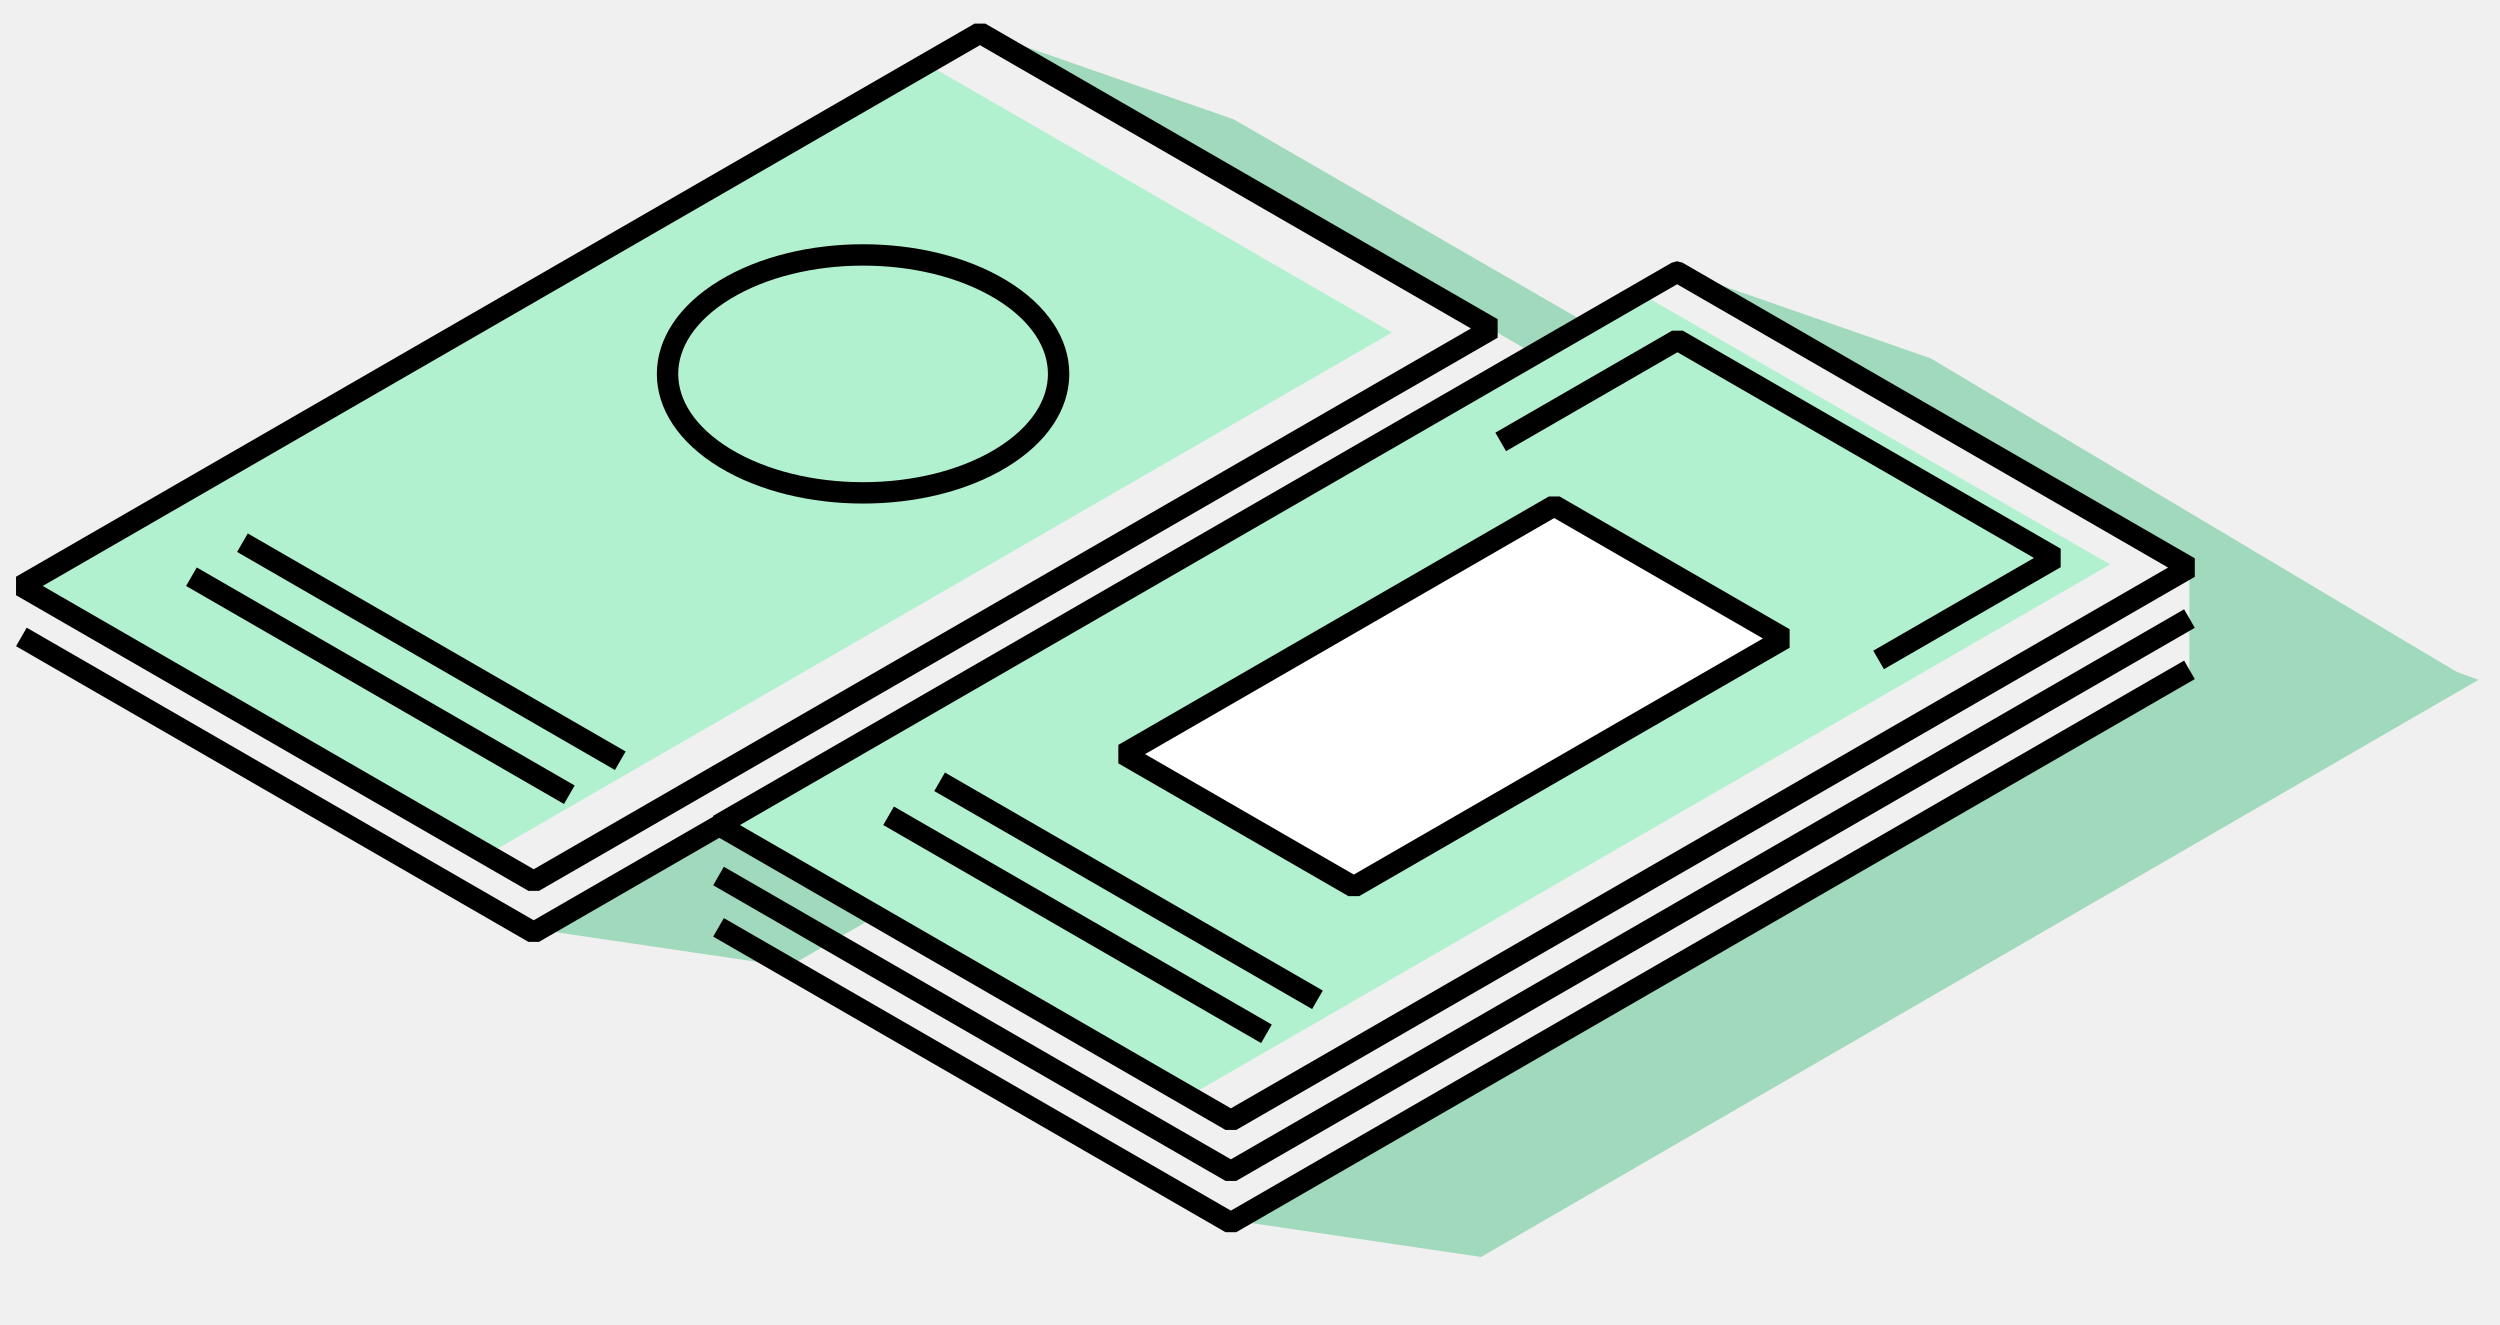
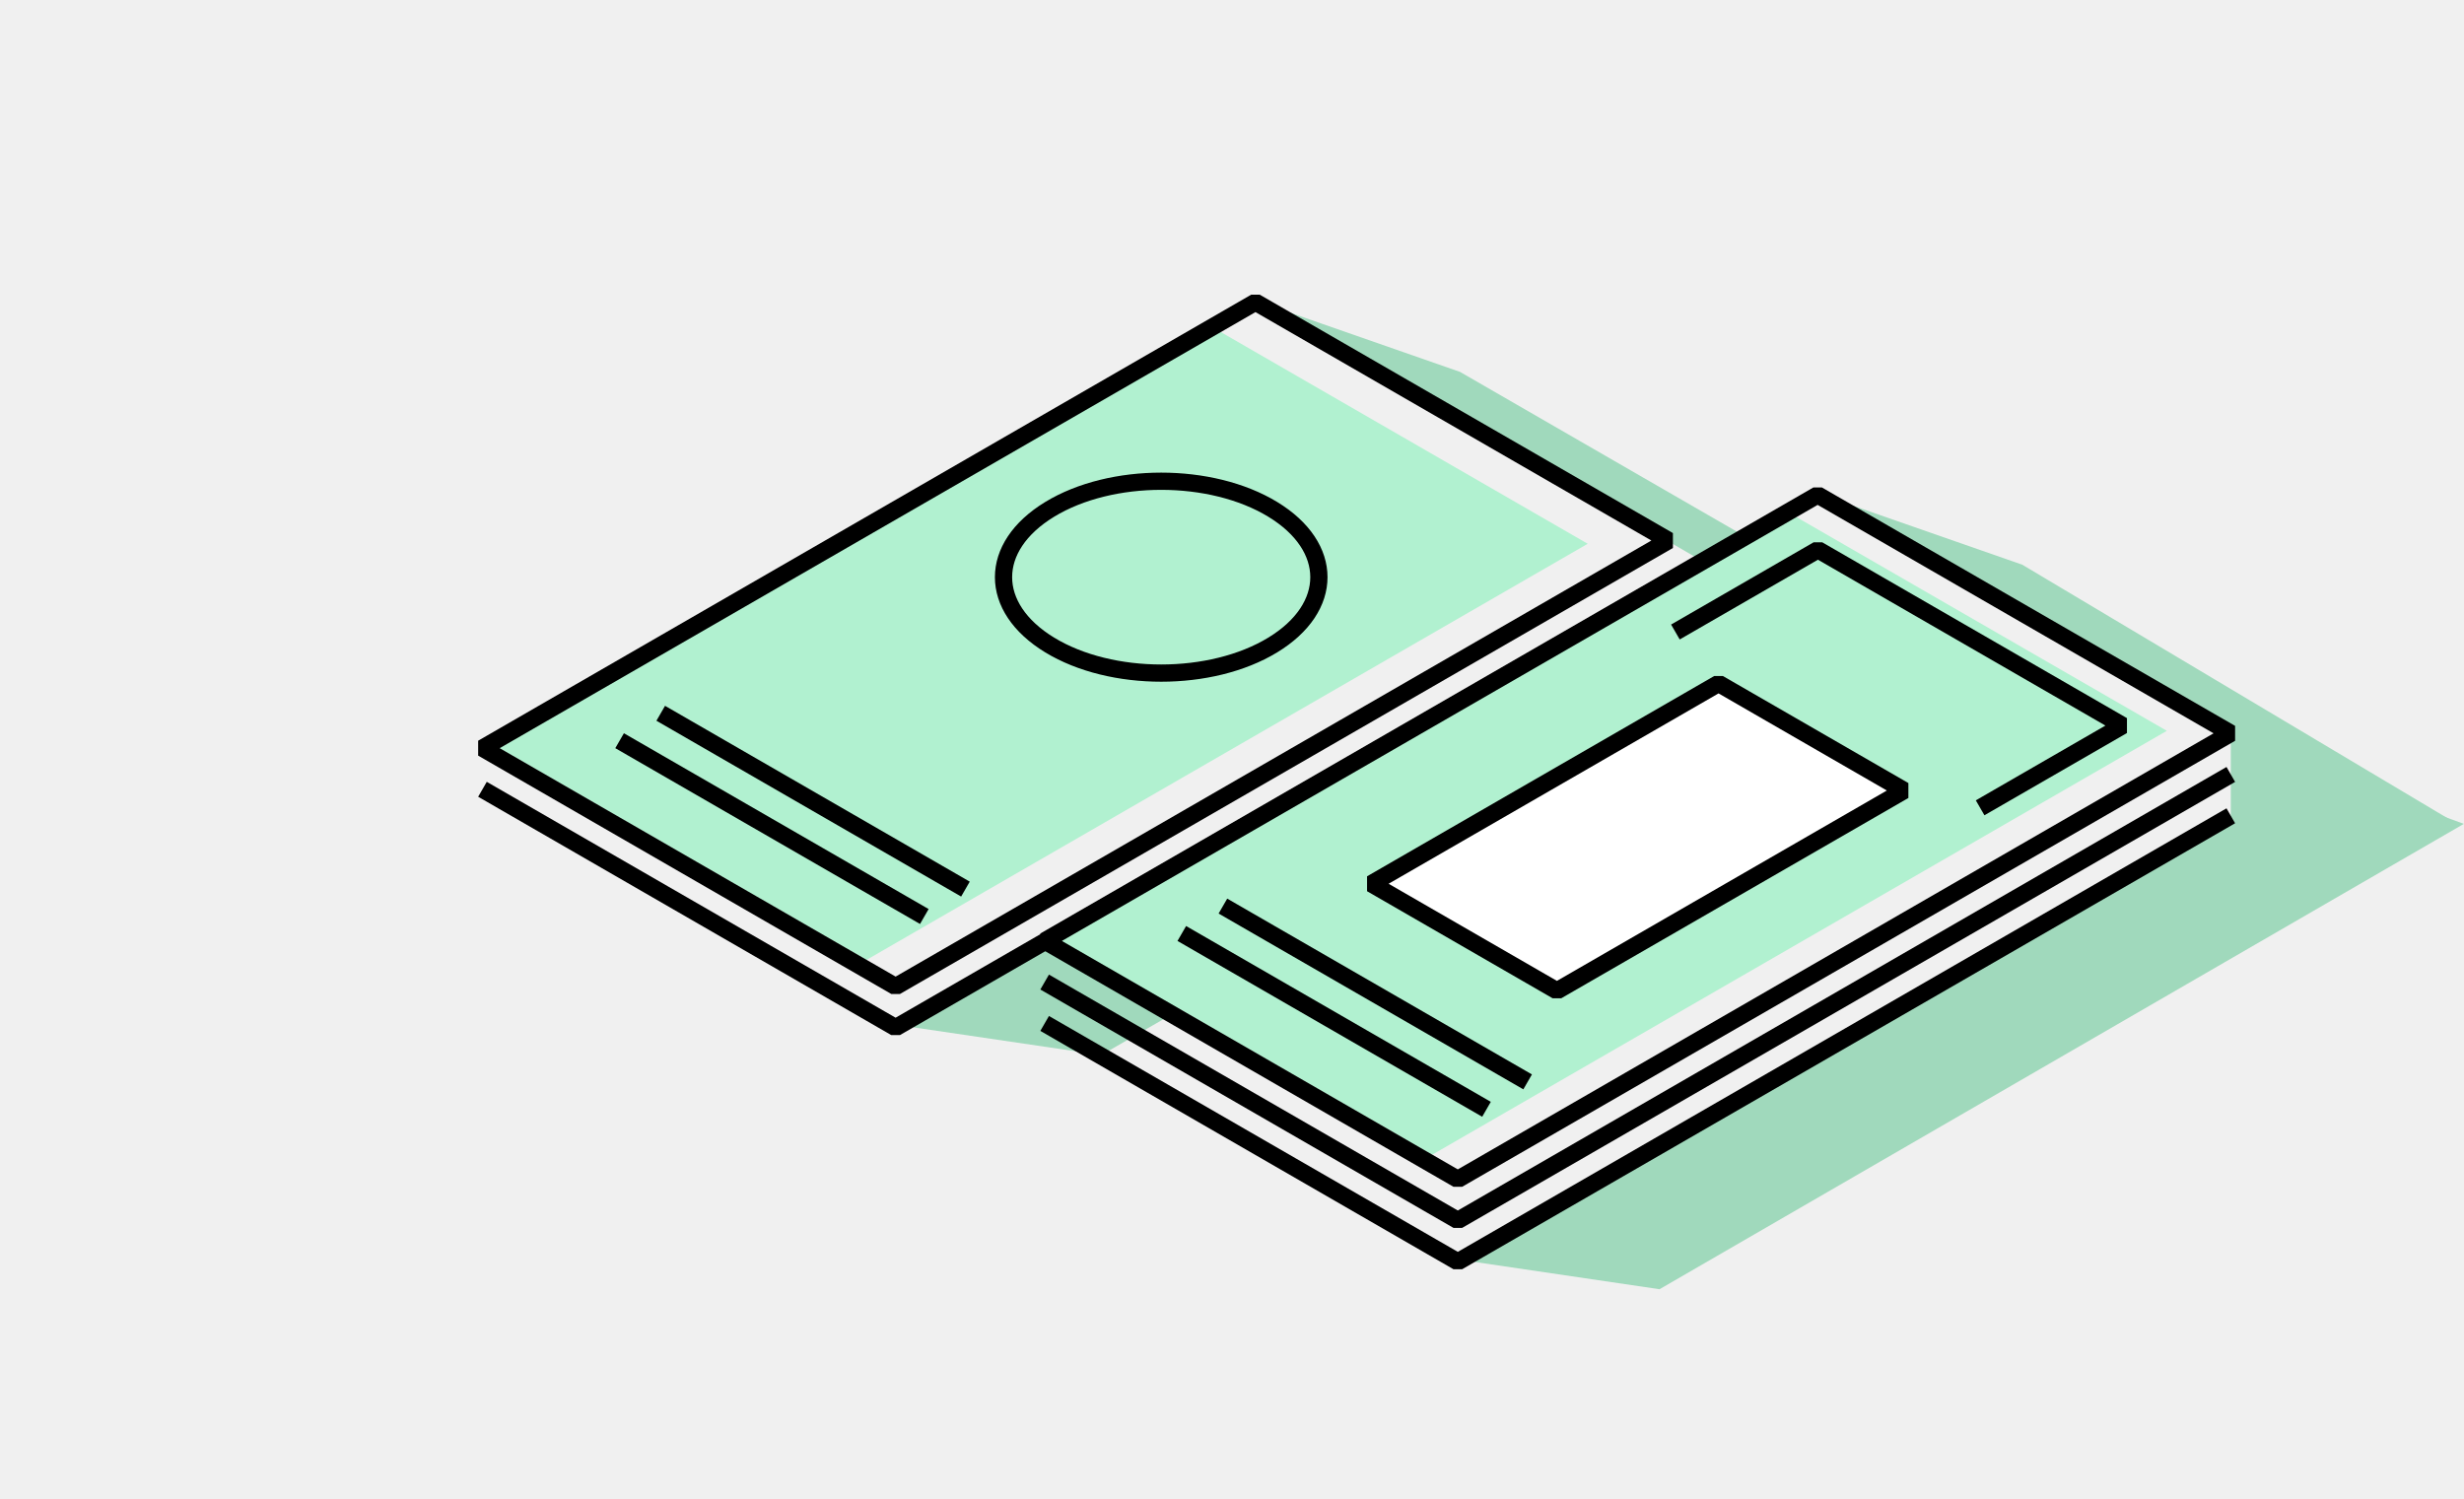
- <svg xmlns="http://www.w3.org/2000/svg" width="117" height="62" fill="none">
-   <path d="M90.362 16.774l25.233 15.042-13.131 1.193v-6.761L78.298 12.566l12.064 4.208z" fill="#A0D9BC" />
-   <path d="M107.238 28.634l8.754 3.182-46.681 27.01-11.683-1.724 49.61-28.468zM57.733 5.584L81.711 19.42l-9.09-2.373-26.952-15.67 12.064 4.207z" fill="#A0D9BC" />
-   <path d="M72.222 16.252l9.553 3.097-44.861 25.886-11.683-1.722 46.991-27.261z" fill="#A0D9BC" />
-   <path fill="#B1F1D0" d="M43.352 2.985L65.145 15.56 23.282 39.716 1.489 27.14z" />
-   <path d="M45.861 1.537L69.84 15.372 24.978 41.258 1 27.423 45.861 1.537zM8.959 26.99l17.685 10.204M11.346 25.398L29.03 35.603" stroke="#000" stroke-linejoin="bevel" />
-   <path d="M69.84 17.759L24.977 43.645 1 29.809" stroke="#000" stroke-linejoin="bevel" />
-   <path fill="#B1F1D0" d="M76.759 13.725l21.995 12.691-42.642 24.606L34.117 38.33z" />
-   <path d="M78.489 12.726l23.977 13.836-44.861 25.886-23.978-13.836 44.861-25.886z" stroke="#000" stroke-linejoin="bevel" />
-   <path d="M87.918 30.885l8.272-4.773-17.685-10.204-8.272 4.773M41.586 38.179L59.27 48.383M43.973 36.588l17.684 10.204" stroke="#000" stroke-linejoin="bevel" />
-   <path d="M72.737 23.667l10.768 6.214-20.147 11.626-10.77-6.214 20.149-11.626z" fill="#fff" stroke="#000" stroke-linejoin="bevel" />
-   <path d="M102.466 28.948L57.605 54.834 33.627 40.998" stroke="#000" stroke-linejoin="bevel" />
-   <path d="M102.466 31.348L57.605 57.234 33.627 43.4m13.236-21.964c-3.574 2.174-9.368 2.174-12.942 0-3.574-2.175-3.574-5.7 0-7.874 3.574-2.175 9.368-2.175 12.942 0 3.574 2.174 3.574 5.7 0 7.874z" stroke="#000" stroke-linejoin="bevel" />
+ <svg xmlns="http://www.w3.org/2000/svg" width="143" height="87" fill="none">
+   <g clip-path="url(#clip0)">
+     <path d="M117.362 32.774l25.233 15.042-13.131 1.193v-6.761l-24.166-13.681 12.064 4.207z" fill="#A0D9BC" />
+     <path d="M134.238 44.634l8.754 3.182-46.681 27.01-11.683-1.724 49.61-28.468zm-49.505-23.05l23.978 13.836-9.09-2.373-26.952-15.67 12.064 4.207z" fill="#A0D9BC" />
+     <path d="M99.222 32.252l9.553 3.097-44.861 25.886-11.683-1.722 46.991-27.261z" fill="#A0D9BC" />
+     <path fill="#B1F1D0" d="M70.352 18.985L92.145 31.56 50.282 55.716 28.489 43.14z" />
+     <path d="M72.862 17.537l23.977 13.835-44.861 25.886L28 43.423l44.862-25.886zM35.959 42.99l17.685 10.204M38.346 41.398L56.03 51.603" stroke="#000" stroke-linejoin="bevel" />
+     <path d="M96.84 33.758L51.977 59.644 28 45.81" stroke="#000" stroke-linejoin="bevel" />
+     <path fill="#B1F1D0" d="M103.759 29.725l21.995 12.691-42.642 24.606L61.117 54.33z" />
+     <path d="M105.488 28.726l23.978 13.836-44.861 25.886-23.978-13.836 44.861-25.886z" stroke="#000" stroke-linejoin="bevel" />
+     <path d="M114.918 46.885l8.272-4.773-17.685-10.204-8.272 4.773M68.586 54.179L86.27 64.383M70.973 52.588l17.684 10.204" stroke="#000" stroke-linejoin="bevel" />
+     <path d="M99.737 39.667l10.768 6.214-20.147 11.626-10.77-6.214 20.149-11.626z" fill="#fff" stroke="#000" stroke-linejoin="bevel" />
+     <path d="M129.466 44.948L84.605 70.834 60.627 56.998" stroke="#000" stroke-linejoin="bevel" />
+     <path d="M129.466 47.348L84.605 73.234 60.627 59.4m13.236-21.964c-3.574 2.174-9.368 2.174-12.942 0-3.574-2.175-3.574-5.7 0-7.874 3.574-2.175 9.368-2.175 12.942 0 3.574 2.174 3.574 5.7 0 7.874z" stroke="#000" stroke-linejoin="bevel" />
+   </g>
+   <defs>
+     <clipPath id="clip0">
+       <path fill="#fff" d="M0 0h143v87H0z" />
+     </clipPath>
+   </defs>
</svg>
